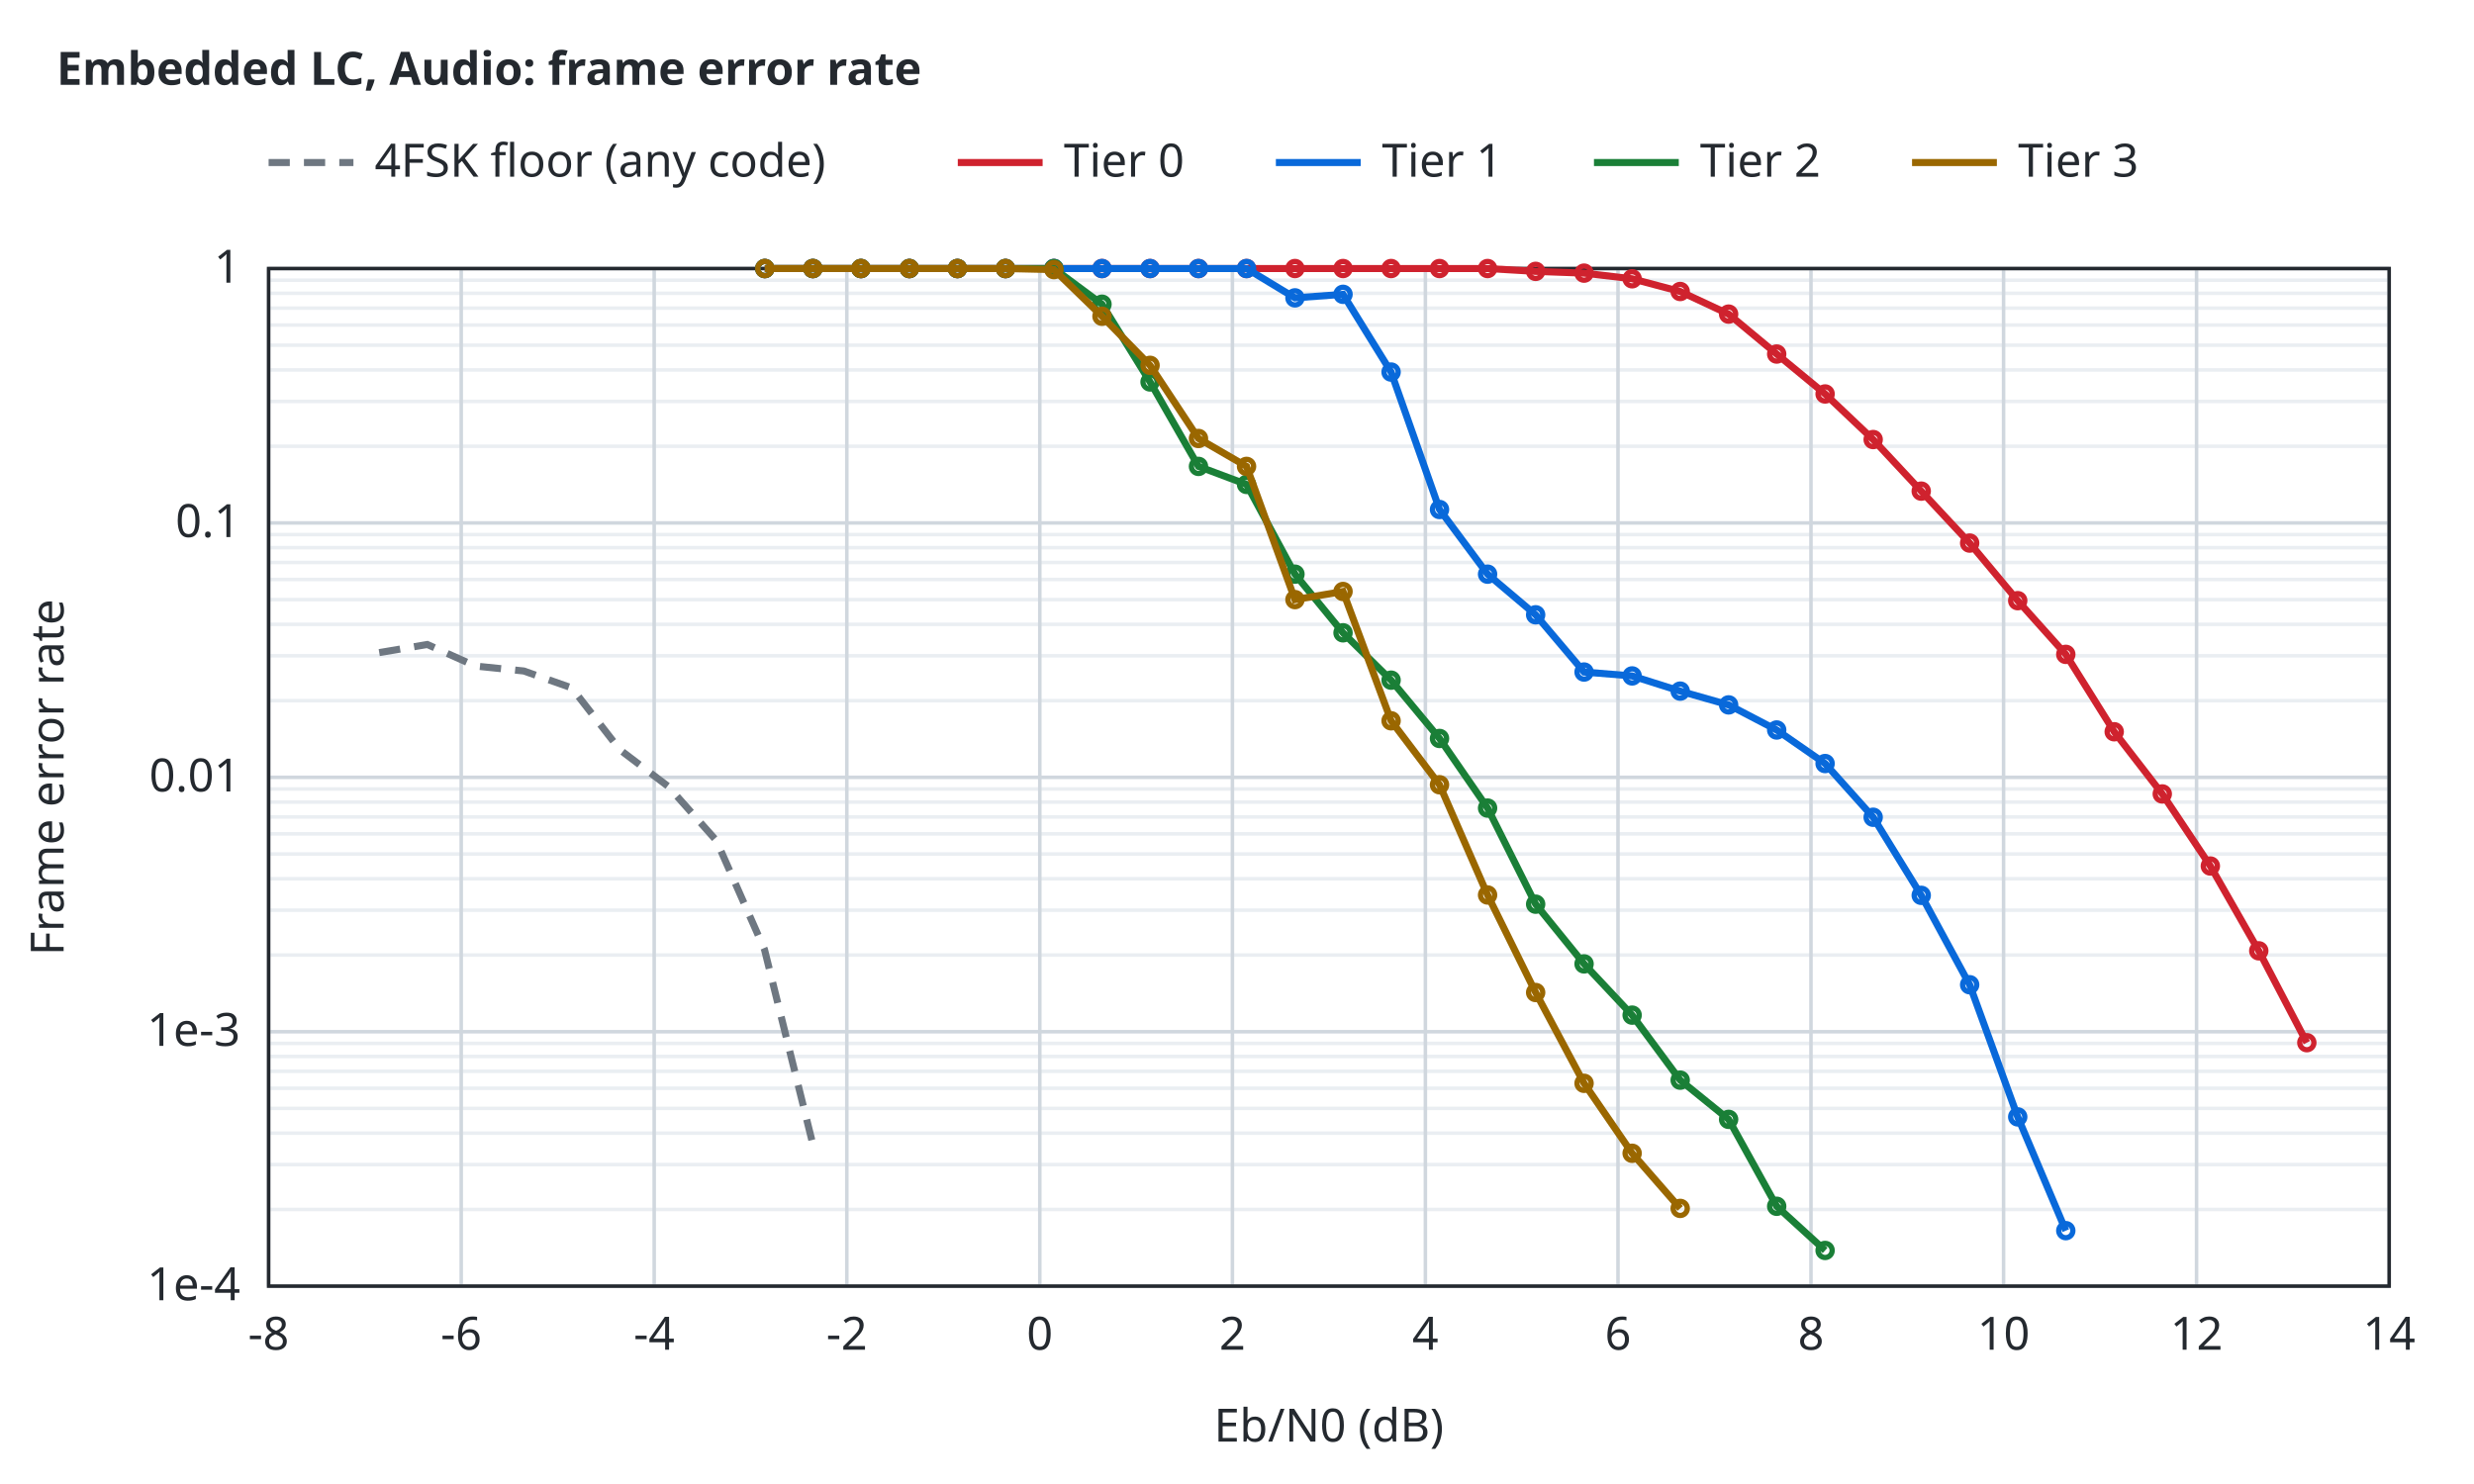
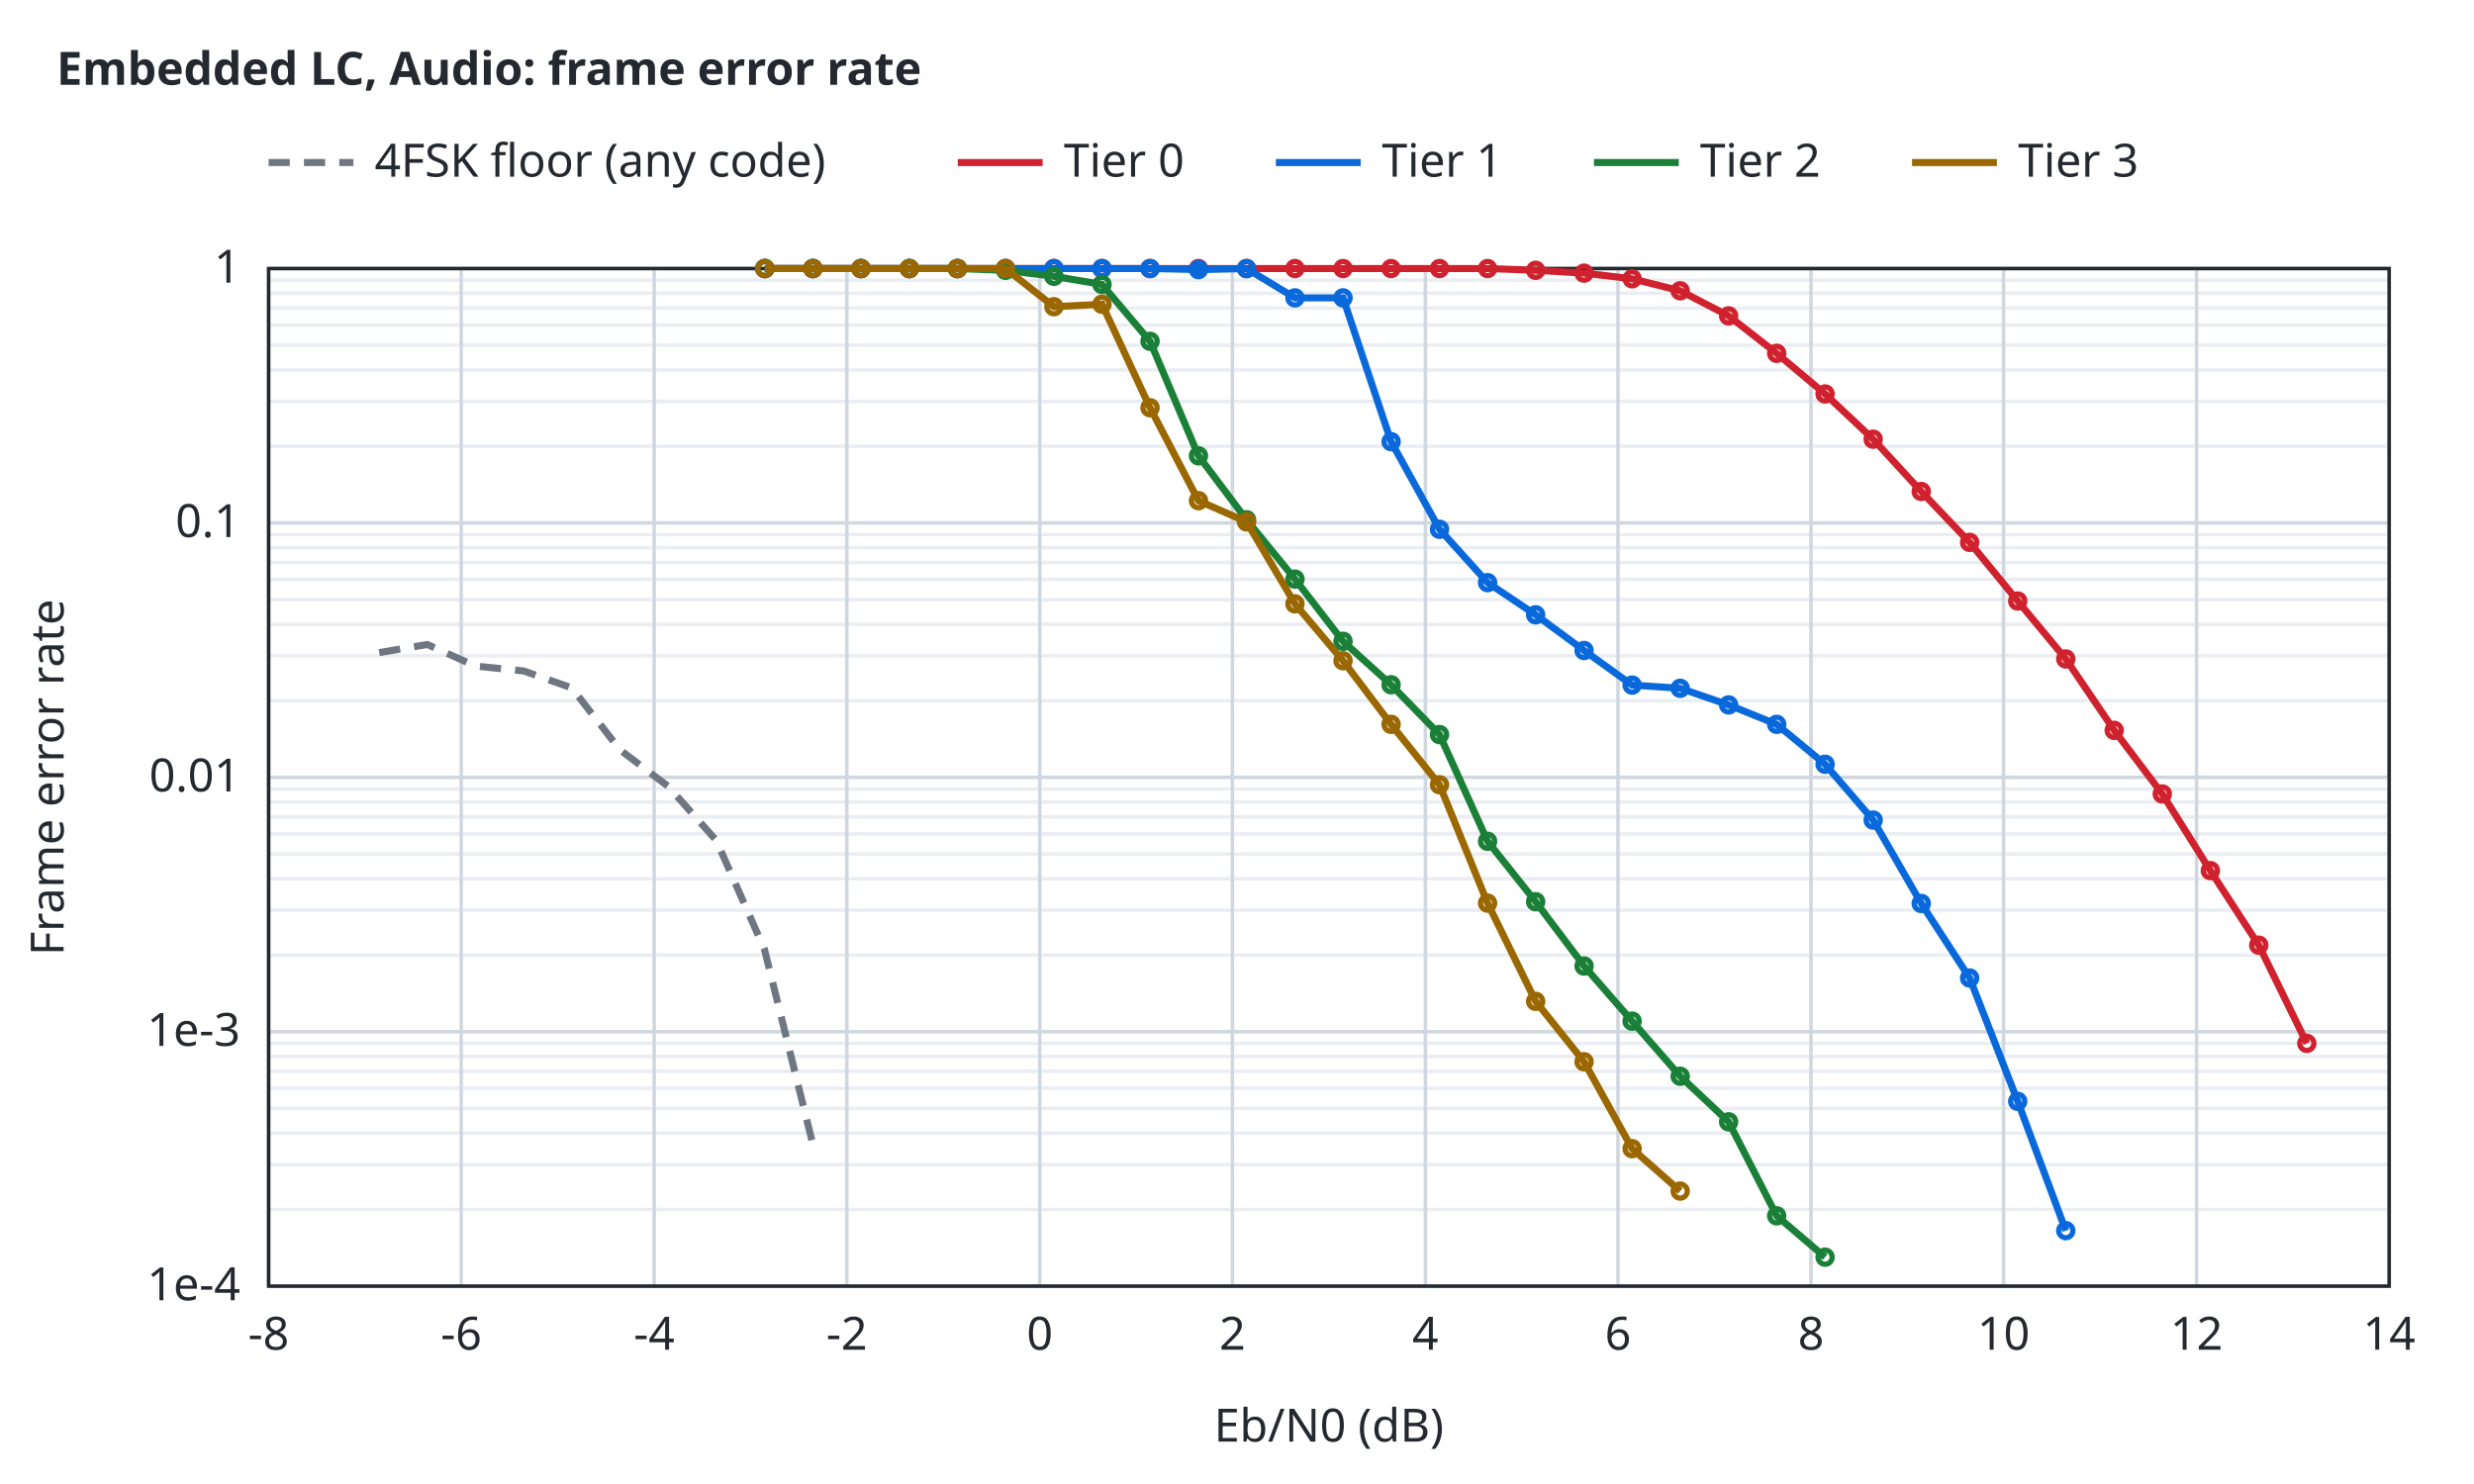
<svg xmlns="http://www.w3.org/2000/svg" width="700" height="420" viewBox="0 0 700 420">
  <style>text{font-family:sans-serif;font-size:13px;fill:#24292f}.t{font-weight:600}.bg{fill:#ffffff}.ax{stroke:#24292f;stroke-width:1;fill:none}.gr{stroke:#d0d7de;stroke-width:1}.mi{stroke:#eaeef2;stroke-width:1}.r0{stroke:#6e7781}.r1{stroke:#bc4c00}.r2{stroke:#8250df}.r3{stroke:#1b7c83}.r4{stroke:#9a6700}.s1{stroke:#cf222e}.s2{stroke:#0969da}.s3{stroke:#1a7f37}.s4{stroke:#9a6700}.q0{fill:#6e7781}.q1{fill:#bc4c00}.q2{fill:#8250df}.f1{fill:#cf222e}.f2{fill:#0969da}.f3{fill:#1a7f37}.f4{fill:#9a6700}.l{fill:none;stroke-width:2}.p{fill:none;stroke-width:1.5}.e{fill:none;stroke-width:1;stroke-opacity:.25}@media (prefers-color-scheme:dark){text{fill:#e6edf3}.bg{fill:#0d1117}.ax{stroke:#8b949e}.gr{stroke:#30363d}.mi{stroke:#21262d}.r0{stroke:#8b949e}.r1{stroke:#f0883e}.r2{stroke:#d2a8ff}.r3{stroke:#39c5cf}.r4{stroke:#d29922}.s1{stroke:#ff7b72}.s2{stroke:#58a6ff}.s3{stroke:#3fb950}.s4{stroke:#d29922}.q0{fill:#8b949e}.q1{fill:#f0883e}.q2{fill:#d2a8ff}.f1{fill:#ff7b72}.f2{fill:#58a6ff}.f3{fill:#3fb950}.f4{fill:#d29922}}</style>
  <rect class="bg" width="100%" height="100%" />
  <text class="t" x="16" y="24">Embedded LC, Audio: frame error rate</text>
  <line class="mi" x1="76.0" y1="342.3" x2="676.0" y2="342.3" />
  <line class="mi" x1="76.0" y1="329.6" x2="676.0" y2="329.6" />
  <line class="mi" x1="76.0" y1="320.7" x2="676.0" y2="320.7" />
  <line class="mi" x1="76.0" y1="313.7" x2="676.0" y2="313.7" />
  <line class="mi" x1="76.0" y1="308.0" x2="676.0" y2="308.0" />
  <line class="mi" x1="76.0" y1="303.2" x2="676.0" y2="303.2" />
  <line class="mi" x1="76.0" y1="299.0" x2="676.0" y2="299.0" />
  <line class="mi" x1="76.0" y1="295.3" x2="676.0" y2="295.3" />
  <line class="mi" x1="76.0" y1="270.3" x2="676.0" y2="270.3" />
  <line class="mi" x1="76.0" y1="257.6" x2="676.0" y2="257.6" />
  <line class="mi" x1="76.0" y1="248.7" x2="676.0" y2="248.7" />
  <line class="mi" x1="76.0" y1="241.7" x2="676.0" y2="241.7" />
  <line class="mi" x1="76.0" y1="236.0" x2="676.0" y2="236.0" />
  <line class="mi" x1="76.0" y1="231.2" x2="676.0" y2="231.2" />
  <line class="mi" x1="76.0" y1="227.0" x2="676.0" y2="227.0" />
  <line class="mi" x1="76.0" y1="223.3" x2="676.0" y2="223.3" />
  <line class="mi" x1="76.0" y1="198.3" x2="676.0" y2="198.3" />
  <line class="mi" x1="76.0" y1="185.6" x2="676.0" y2="185.6" />
  <line class="mi" x1="76.0" y1="176.7" x2="676.0" y2="176.7" />
  <line class="mi" x1="76.0" y1="169.7" x2="676.0" y2="169.7" />
  <line class="mi" x1="76.0" y1="164.0" x2="676.0" y2="164.0" />
  <line class="mi" x1="76.0" y1="159.2" x2="676.0" y2="159.2" />
  <line class="mi" x1="76.0" y1="155.0" x2="676.0" y2="155.0" />
  <line class="mi" x1="76.0" y1="151.3" x2="676.0" y2="151.3" />
  <line class="mi" x1="76.0" y1="126.3" x2="676.0" y2="126.3" />
  <line class="mi" x1="76.0" y1="113.6" x2="676.0" y2="113.6" />
  <line class="mi" x1="76.0" y1="104.7" x2="676.0" y2="104.7" />
  <line class="mi" x1="76.0" y1="97.7" x2="676.0" y2="97.7" />
  <line class="mi" x1="76.0" y1="92.0" x2="676.0" y2="92.0" />
  <line class="mi" x1="76.0" y1="87.2" x2="676.0" y2="87.2" />
  <line class="mi" x1="76.0" y1="83.0" x2="676.0" y2="83.0" />
  <line class="mi" x1="76.0" y1="79.3" x2="676.0" y2="79.3" />
  <line class="gr" x1="76.0" y1="364.0" x2="76.0" y2="76.0" />
  <text x="76.0" y="382.0" text-anchor="middle">-8</text>
  <line class="gr" x1="130.5" y1="364.0" x2="130.5" y2="76.0" />
  <text x="130.5" y="382.0" text-anchor="middle">-6</text>
  <line class="gr" x1="185.1" y1="364.0" x2="185.1" y2="76.0" />
  <text x="185.1" y="382.0" text-anchor="middle">-4</text>
  <line class="gr" x1="239.6" y1="364.0" x2="239.6" y2="76.0" />
  <text x="239.6" y="382.0" text-anchor="middle">-2</text>
  <line class="gr" x1="294.2" y1="364.0" x2="294.2" y2="76.0" />
  <text x="294.2" y="382.0" text-anchor="middle">0</text>
  <line class="gr" x1="348.7" y1="364.0" x2="348.7" y2="76.0" />
  <text x="348.7" y="382.0" text-anchor="middle">2</text>
  <line class="gr" x1="403.3" y1="364.0" x2="403.3" y2="76.0" />
  <text x="403.3" y="382.0" text-anchor="middle">4</text>
  <line class="gr" x1="457.8" y1="364.0" x2="457.8" y2="76.0" />
  <text x="457.8" y="382.0" text-anchor="middle">6</text>
  <line class="gr" x1="512.4" y1="364.0" x2="512.4" y2="76.0" />
  <text x="512.4" y="382.0" text-anchor="middle">8</text>
  <line class="gr" x1="566.9" y1="364.0" x2="566.9" y2="76.0" />
  <text x="566.9" y="382.0" text-anchor="middle">10</text>
  <line class="gr" x1="621.5" y1="364.0" x2="621.5" y2="76.0" />
  <text x="621.5" y="382.0" text-anchor="middle">12</text>
  <line class="gr" x1="676.0" y1="364.0" x2="676.0" y2="76.0" />
  <text x="676.0" y="382.0" text-anchor="middle">14</text>
  <line class="gr" x1="76.0" y1="364.0" x2="676.0" y2="364.0" />
  <text x="68.0" y="368.0" text-anchor="end">1e-4</text>
  <line class="gr" x1="76.0" y1="292.0" x2="676.0" y2="292.0" />
  <text x="68.0" y="296.0" text-anchor="end">1e-3</text>
  <line class="gr" x1="76.0" y1="220.0" x2="676.0" y2="220.0" />
  <text x="68.0" y="224.0" text-anchor="end">0.01</text>
  <line class="gr" x1="76.0" y1="148.0" x2="676.0" y2="148.0" />
  <text x="68.0" y="152.0" text-anchor="end">0.1</text>
  <line class="gr" x1="76.0" y1="76.0" x2="676.0" y2="76.0" />
  <text x="68.0" y="80.0" text-anchor="end">1</text>
  <rect class="ax" x="76.0" y="76.0" width="600.0" height="288.0" />
  <text x="376.0" y="408.0" text-anchor="middle">Eb/N0 (dB)</text>
  <text x="18" y="220.0" text-anchor="middle" transform="rotate(-90 18 220.0)">Frame error rate</text>
  <path class="l r0" stroke-dasharray="6 4" d="M107.3,184.7 L120.9,182.4 L134.5,188.5 L148.2,189.9 L161.8,194.7 L175.4,212.2 L189.1,222.6 L202.7,237.9 L216.3,268.7 L230.0,323.9" />
-   <path class="l s1" d="M216.4,76.0 L230.0,76.0 L243.6,76.0 L257.3,76.0 L270.9,76.0 L284.5,76.0 L298.2,76.0 L311.8,76.0 L325.4,76.0 L339.1,76.0 L352.7,76.0 L366.4,76.0 L380.0,76.0 L393.6,76.0 L407.3,76.0 L420.9,76.0 L434.5,76.8 L448.2,77.3 L461.8,78.9 L475.4,82.5 L489.1,88.9 L502.7,100.2 L516.4,111.5 L530.0,124.4 L543.6,139.0 L557.3,153.7 L570.9,170.0 L584.5,185.2 L598.2,207.1 L611.8,224.7 L625.4,245.1 L639.1,269.1 L652.7,295.1" />
+   <path class="l s1" d="M216.4,76.0 L230.0,76.0 L243.6,76.0 L257.3,76.0 L270.9,76.0 L284.5,76.0 L298.2,76.0 L311.8,76.0 L325.4,76.0 L339.1,76.0 L352.7,76.0 L366.4,76.0 L380.0,76.0 L393.6,76.0 L407.3,76.0 L420.9,76.0 L434.5,76.5 L448.2,77.3 L461.8,78.9 L475.4,82.3 L489.1,89.4 L502.7,100.0 L516.4,111.5 L530.0,124.3 L543.6,139.1 L557.3,153.5 L570.9,170.1 L584.5,186.5 L598.2,206.7 L611.8,224.7 L625.4,246.4 L639.1,267.5 L652.7,295.3" />
  <circle class="p s1" cx="216.4" cy="76.0" r="2" />
  <circle class="p s1" cx="230.0" cy="76.0" r="2" />
  <circle class="p s1" cx="243.6" cy="76.0" r="2" />
  <circle class="p s1" cx="257.3" cy="76.0" r="2" />
  <circle class="p s1" cx="270.9" cy="76.0" r="2" />
  <circle class="p s1" cx="284.5" cy="76.0" r="2" />
  <circle class="p s1" cx="298.2" cy="76.0" r="2" />
  <circle class="p s1" cx="311.8" cy="76.0" r="2" />
  <circle class="p s1" cx="325.4" cy="76.0" r="2" />
  <circle class="p s1" cx="339.1" cy="76.0" r="2" />
  <circle class="p s1" cx="352.7" cy="76.0" r="2" />
  <circle class="p s1" cx="366.4" cy="76.0" r="2" />
  <circle class="p s1" cx="380.0" cy="76.0" r="2" />
  <circle class="p s1" cx="393.6" cy="76.0" r="2" />
  <circle class="p s1" cx="407.3" cy="76.0" r="2" />
  <circle class="p s1" cx="420.9" cy="76.0" r="2" />
-   <circle class="p s1" cx="434.5" cy="76.8" r="2" />
+   <circle class="p s1" cx="434.5" cy="76.5" r="2" />
  <circle class="p s1" cx="448.2" cy="77.3" r="2" />
  <circle class="p s1" cx="461.8" cy="78.9" r="2" />
-   <circle class="p s1" cx="475.4" cy="82.5" r="2" />
-   <circle class="p s1" cx="489.1" cy="88.9" r="2" />
-   <circle class="p s1" cx="502.7" cy="100.2" r="2" />
+   <circle class="p s1" cx="475.4" cy="82.3" r="2" />
+   <circle class="p s1" cx="489.1" cy="89.4" r="2" />
+   <circle class="p s1" cx="502.7" cy="100.0" r="2" />
  <circle class="p s1" cx="516.4" cy="111.5" r="2" />
-   <circle class="p s1" cx="530.0" cy="124.4" r="2" />
-   <circle class="p s1" cx="543.6" cy="139.0" r="2" />
-   <circle class="p s1" cx="557.3" cy="153.7" r="2" />
-   <circle class="p s1" cx="570.9" cy="170.0" r="2" />
-   <circle class="p s1" cx="584.5" cy="185.2" r="2" />
-   <circle class="p s1" cx="598.2" cy="207.1" r="2" />
+   <circle class="p s1" cx="530.0" cy="124.3" r="2" />
+   <circle class="p s1" cx="543.6" cy="139.1" r="2" />
+   <circle class="p s1" cx="557.3" cy="153.5" r="2" />
+   <circle class="p s1" cx="570.9" cy="170.1" r="2" />
+   <circle class="p s1" cx="584.5" cy="186.5" r="2" />
+   <circle class="p s1" cx="598.2" cy="206.7" r="2" />
  <circle class="p s1" cx="611.8" cy="224.7" r="2" />
-   <circle class="p s1" cx="625.4" cy="245.1" r="2" />
-   <circle class="p s1" cx="639.1" cy="269.1" r="2" />
-   <circle class="p s1" cx="652.7" cy="295.1" r="2" />
-   <path class="l s2" d="M216.4,76.0 L230.0,76.0 L243.6,76.0 L257.3,76.0 L270.9,76.0 L284.5,76.0 L298.2,76.0 L311.8,76.0 L325.4,76.0 L339.1,76.0 L352.7,76.0 L366.4,84.3 L380.0,83.3 L393.6,105.3 L407.3,144.2 L420.9,162.5 L434.5,174.0 L448.2,190.2 L461.8,191.3 L475.4,195.6 L489.1,199.5 L502.7,206.6 L516.4,216.1 L530.0,231.3 L543.6,253.4 L557.3,278.7 L570.9,316.1 L584.5,348.3" />
+   <circle class="p s1" cx="625.4" cy="246.4" r="2" />
+   <circle class="p s1" cx="639.1" cy="267.5" r="2" />
+   <circle class="p s1" cx="652.7" cy="295.3" r="2" />
+   <path class="l s2" d="M216.4,76.0 L230.0,76.0 L243.6,76.0 L257.3,76.0 L270.9,76.0 L284.5,76.0 L298.2,76.0 L311.8,76.0 L325.4,76.0 L339.1,76.3 L352.7,76.0 L366.4,84.3 L380.0,84.3 L393.6,125.0 L407.3,149.8 L420.9,164.9 L434.5,174.0 L448.2,184.1 L461.8,193.9 L475.4,194.8 L489.1,199.5 L502.7,205.0 L516.4,216.3 L530.0,232.1 L543.6,255.7 L557.3,276.8 L570.9,311.7 L584.5,348.3" />
  <circle class="p s2" cx="216.4" cy="76.0" r="2" />
  <circle class="p s2" cx="230.0" cy="76.0" r="2" />
  <circle class="p s2" cx="243.6" cy="76.0" r="2" />
  <circle class="p s2" cx="257.3" cy="76.0" r="2" />
  <circle class="p s2" cx="270.9" cy="76.0" r="2" />
  <circle class="p s2" cx="284.5" cy="76.0" r="2" />
  <circle class="p s2" cx="298.2" cy="76.0" r="2" />
  <circle class="p s2" cx="311.8" cy="76.0" r="2" />
  <circle class="p s2" cx="325.4" cy="76.0" r="2" />
-   <circle class="p s2" cx="339.1" cy="76.0" r="2" />
+   <circle class="p s2" cx="339.1" cy="76.3" r="2" />
  <circle class="p s2" cx="352.7" cy="76.0" r="2" />
  <circle class="p s2" cx="366.4" cy="84.3" r="2" />
-   <circle class="p s2" cx="380.0" cy="83.3" r="2" />
-   <circle class="p s2" cx="393.6" cy="105.3" r="2" />
-   <circle class="p s2" cx="407.3" cy="144.2" r="2" />
-   <circle class="p s2" cx="420.9" cy="162.5" r="2" />
+   <circle class="p s2" cx="380.0" cy="84.3" r="2" />
+   <circle class="p s2" cx="393.6" cy="125.0" r="2" />
+   <circle class="p s2" cx="407.3" cy="149.8" r="2" />
+   <circle class="p s2" cx="420.9" cy="164.9" r="2" />
  <circle class="p s2" cx="434.5" cy="174.0" r="2" />
-   <circle class="p s2" cx="448.2" cy="190.2" r="2" />
-   <circle class="p s2" cx="461.8" cy="191.3" r="2" />
-   <circle class="p s2" cx="475.4" cy="195.6" r="2" />
+   <circle class="p s2" cx="448.2" cy="184.1" r="2" />
+   <circle class="p s2" cx="461.8" cy="193.9" r="2" />
+   <circle class="p s2" cx="475.4" cy="194.8" r="2" />
  <circle class="p s2" cx="489.1" cy="199.5" r="2" />
-   <circle class="p s2" cx="502.7" cy="206.6" r="2" />
-   <circle class="p s2" cx="516.4" cy="216.1" r="2" />
-   <circle class="p s2" cx="530.0" cy="231.3" r="2" />
-   <circle class="p s2" cx="543.6" cy="253.4" r="2" />
-   <circle class="p s2" cx="557.3" cy="278.7" r="2" />
-   <circle class="p s2" cx="570.9" cy="316.1" r="2" />
+   <circle class="p s2" cx="502.7" cy="205.0" r="2" />
+   <circle class="p s2" cx="516.4" cy="216.3" r="2" />
+   <circle class="p s2" cx="530.0" cy="232.1" r="2" />
+   <circle class="p s2" cx="543.6" cy="255.7" r="2" />
+   <circle class="p s2" cx="557.3" cy="276.8" r="2" />
+   <circle class="p s2" cx="570.9" cy="311.7" r="2" />
  <circle class="p s2" cx="584.5" cy="348.3" r="2" />
-   <path class="l s3" d="M216.4,76.0 L230.0,76.0 L243.6,76.0 L257.3,76.0 L270.9,76.0 L284.5,76.0 L298.2,76.0 L311.8,86.1 L325.4,108.1 L339.1,132.0 L352.7,137.1 L366.4,162.5 L380.0,179.1 L393.6,192.5 L407.3,209.0 L420.9,228.7 L434.5,255.9 L448.2,272.8 L461.8,287.3 L475.4,305.7 L489.1,316.8 L502.7,341.4 L516.4,353.9" />
+   <path class="l s3" d="M216.4,76.0 L230.0,76.0 L243.6,76.0 L257.3,76.0 L270.9,76.0 L284.5,76.5 L298.2,78.2 L311.8,80.5 L325.4,96.6 L339.1,129.0 L352.7,147.1 L366.4,163.9 L380.0,181.5 L393.6,193.8 L407.3,207.9 L420.9,238.1 L434.5,255.2 L448.2,273.4 L461.8,289.0 L475.4,304.6 L489.1,317.5 L502.7,344.1 L516.4,355.8" />
  <circle class="p s3" cx="216.4" cy="76.0" r="2" />
  <circle class="p s3" cx="230.0" cy="76.0" r="2" />
  <circle class="p s3" cx="243.6" cy="76.0" r="2" />
  <circle class="p s3" cx="257.3" cy="76.0" r="2" />
  <circle class="p s3" cx="270.9" cy="76.0" r="2" />
-   <circle class="p s3" cx="284.5" cy="76.0" r="2" />
-   <circle class="p s3" cx="298.2" cy="76.0" r="2" />
-   <circle class="p s3" cx="311.8" cy="86.1" r="2" />
-   <circle class="p s3" cx="325.4" cy="108.1" r="2" />
-   <circle class="p s3" cx="339.1" cy="132.0" r="2" />
-   <circle class="p s3" cx="352.7" cy="137.1" r="2" />
-   <circle class="p s3" cx="366.4" cy="162.5" r="2" />
-   <circle class="p s3" cx="380.0" cy="179.1" r="2" />
-   <circle class="p s3" cx="393.6" cy="192.5" r="2" />
-   <circle class="p s3" cx="407.3" cy="209.0" r="2" />
-   <circle class="p s3" cx="420.9" cy="228.7" r="2" />
-   <circle class="p s3" cx="434.5" cy="255.9" r="2" />
-   <circle class="p s3" cx="448.2" cy="272.8" r="2" />
-   <circle class="p s3" cx="461.8" cy="287.3" r="2" />
-   <circle class="p s3" cx="475.4" cy="305.7" r="2" />
-   <circle class="p s3" cx="489.1" cy="316.8" r="2" />
-   <circle class="p s3" cx="502.7" cy="341.4" r="2" />
-   <circle class="p s3" cx="516.4" cy="353.9" r="2" />
-   <path class="l s4" d="M216.4,76.0 L230.0,76.0 L243.6,76.0 L257.3,76.0 L270.9,76.0 L284.5,76.0 L298.2,76.3 L311.8,89.5 L325.4,103.4 L339.1,124.1 L352.7,132.0 L366.4,169.7 L380.0,167.4 L393.6,204.0 L407.3,222.1 L420.9,253.3 L434.5,280.9 L448.2,306.6 L461.8,326.4 L475.4,342.0" />
+   <circle class="p s3" cx="284.5" cy="76.5" r="2" />
+   <circle class="p s3" cx="298.2" cy="78.2" r="2" />
+   <circle class="p s3" cx="311.8" cy="80.5" r="2" />
+   <circle class="p s3" cx="325.4" cy="96.6" r="2" />
+   <circle class="p s3" cx="339.1" cy="129.0" r="2" />
+   <circle class="p s3" cx="352.7" cy="147.1" r="2" />
+   <circle class="p s3" cx="366.4" cy="163.9" r="2" />
+   <circle class="p s3" cx="380.0" cy="181.5" r="2" />
+   <circle class="p s3" cx="393.6" cy="193.8" r="2" />
+   <circle class="p s3" cx="407.3" cy="207.9" r="2" />
+   <circle class="p s3" cx="420.9" cy="238.1" r="2" />
+   <circle class="p s3" cx="434.5" cy="255.2" r="2" />
+   <circle class="p s3" cx="448.2" cy="273.4" r="2" />
+   <circle class="p s3" cx="461.8" cy="289.0" r="2" />
+   <circle class="p s3" cx="475.4" cy="304.6" r="2" />
+   <circle class="p s3" cx="489.1" cy="317.5" r="2" />
+   <circle class="p s3" cx="502.7" cy="344.1" r="2" />
+   <circle class="p s3" cx="516.4" cy="355.8" r="2" />
+   <path class="l s4" d="M216.4,76.0 L230.0,76.0 L243.6,76.0 L257.3,76.0 L270.9,76.0 L284.5,76.0 L298.2,86.8 L311.8,86.1 L325.4,115.4 L339.1,141.7 L352.7,147.7 L366.4,170.9 L380.0,187.0 L393.6,205.0 L407.3,222.1 L420.9,255.6 L434.5,283.4 L448.2,300.5 L461.8,325.1 L475.4,337.1" />
  <circle class="p s4" cx="216.4" cy="76.0" r="2" />
  <circle class="p s4" cx="230.0" cy="76.0" r="2" />
  <circle class="p s4" cx="243.6" cy="76.0" r="2" />
  <circle class="p s4" cx="257.3" cy="76.0" r="2" />
  <circle class="p s4" cx="270.9" cy="76.0" r="2" />
  <circle class="p s4" cx="284.5" cy="76.0" r="2" />
-   <circle class="p s4" cx="298.2" cy="76.3" r="2" />
-   <circle class="p s4" cx="311.8" cy="89.5" r="2" />
-   <circle class="p s4" cx="325.4" cy="103.4" r="2" />
-   <circle class="p s4" cx="339.1" cy="124.1" r="2" />
-   <circle class="p s4" cx="352.7" cy="132.0" r="2" />
-   <circle class="p s4" cx="366.4" cy="169.7" r="2" />
-   <circle class="p s4" cx="380.0" cy="167.4" r="2" />
-   <circle class="p s4" cx="393.6" cy="204.0" r="2" />
+   <circle class="p s4" cx="298.2" cy="86.8" r="2" />
+   <circle class="p s4" cx="311.8" cy="86.1" r="2" />
+   <circle class="p s4" cx="325.4" cy="115.4" r="2" />
+   <circle class="p s4" cx="339.1" cy="141.7" r="2" />
+   <circle class="p s4" cx="352.7" cy="147.7" r="2" />
+   <circle class="p s4" cx="366.4" cy="170.9" r="2" />
+   <circle class="p s4" cx="380.0" cy="187.0" r="2" />
+   <circle class="p s4" cx="393.6" cy="205.0" r="2" />
  <circle class="p s4" cx="407.3" cy="222.1" r="2" />
-   <circle class="p s4" cx="420.9" cy="253.3" r="2" />
-   <circle class="p s4" cx="434.5" cy="280.9" r="2" />
-   <circle class="p s4" cx="448.2" cy="306.6" r="2" />
-   <circle class="p s4" cx="461.8" cy="326.4" r="2" />
-   <circle class="p s4" cx="475.4" cy="342.0" r="2" />
+   <circle class="p s4" cx="420.9" cy="255.6" r="2" />
+   <circle class="p s4" cx="434.5" cy="283.4" r="2" />
+   <circle class="p s4" cx="448.2" cy="300.5" r="2" />
+   <circle class="p s4" cx="461.8" cy="325.1" r="2" />
+   <circle class="p s4" cx="475.4" cy="337.1" r="2" />
  <line class="l r0" stroke-dasharray="6 4" x1="76.0" y1="46.0" x2="100.0" y2="46.0" />
  <text x="106.0" y="50.0">4FSK floor (any code)</text>
  <line class="l s1" x1="271.0" y1="46.0" x2="295.0" y2="46.0" />
  <text x="301.0" y="50.0">Tier 0</text>
  <line class="l s2" x1="361.0" y1="46.0" x2="385.0" y2="46.0" />
  <text x="391.0" y="50.0">Tier 1</text>
  <line class="l s3" x1="451.0" y1="46.0" x2="475.0" y2="46.0" />
  <text x="481.0" y="50.0">Tier 2</text>
  <line class="l s4" x1="541.0" y1="46.0" x2="565.0" y2="46.0" />
  <text x="571.0" y="50.0">Tier 3</text>
</svg>
